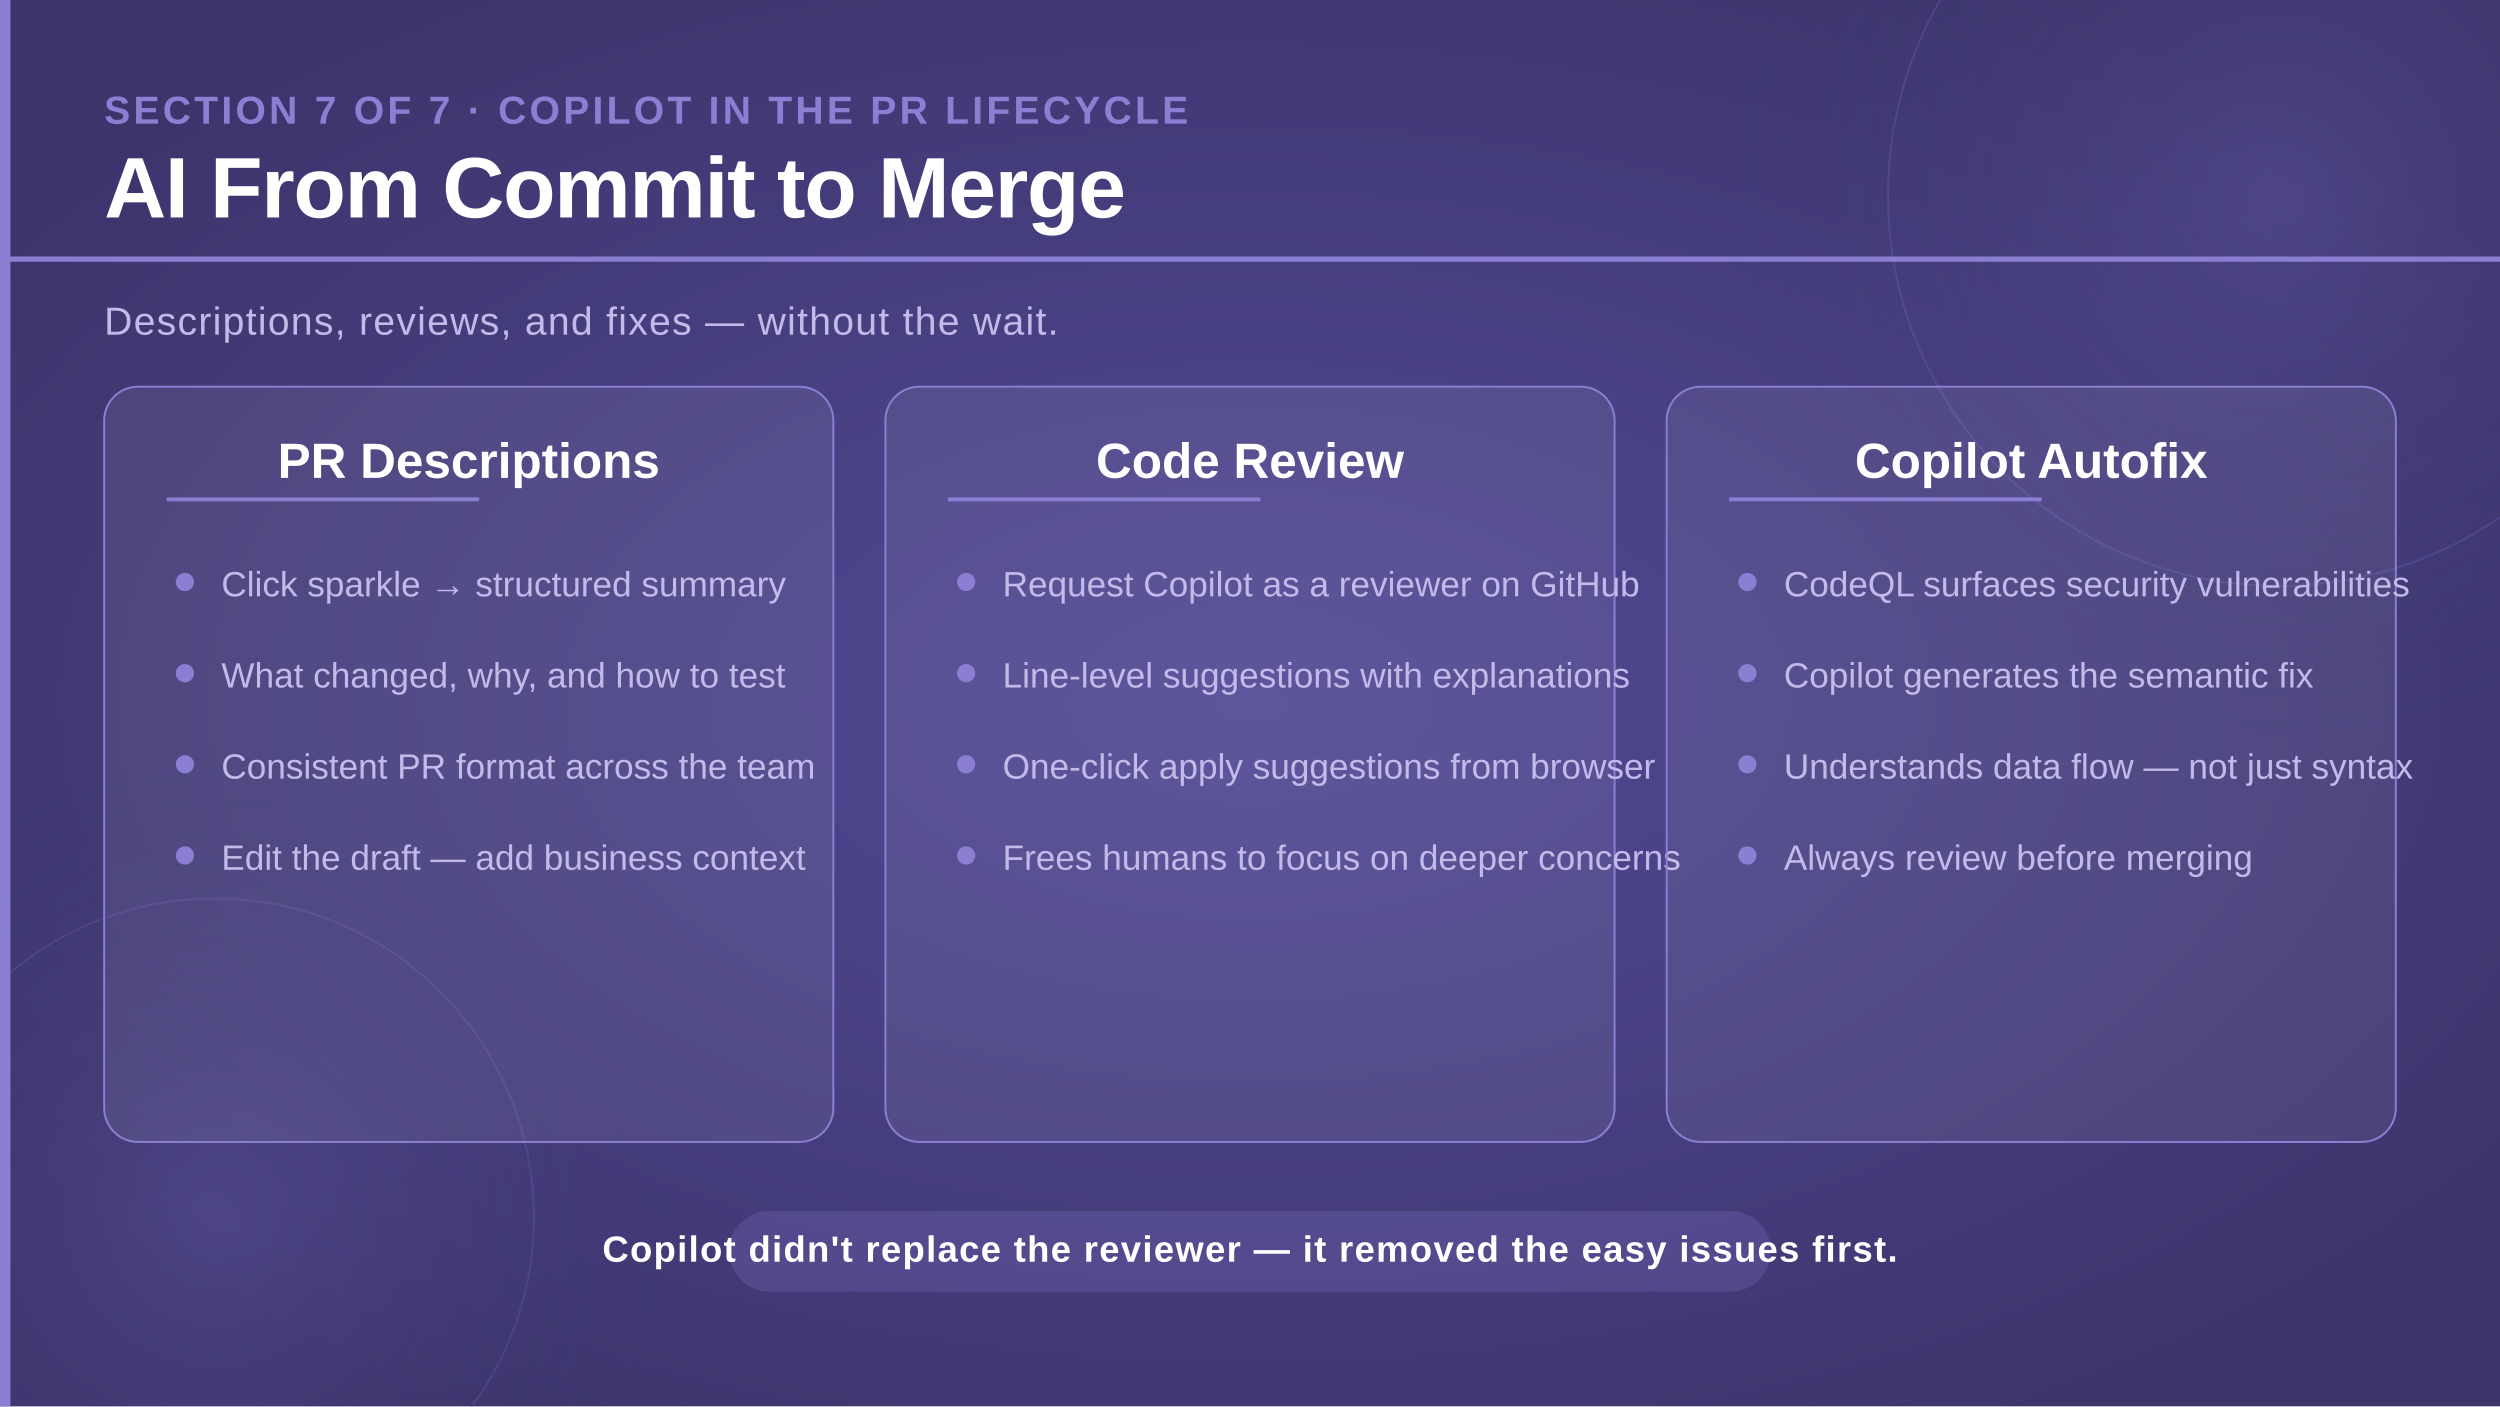
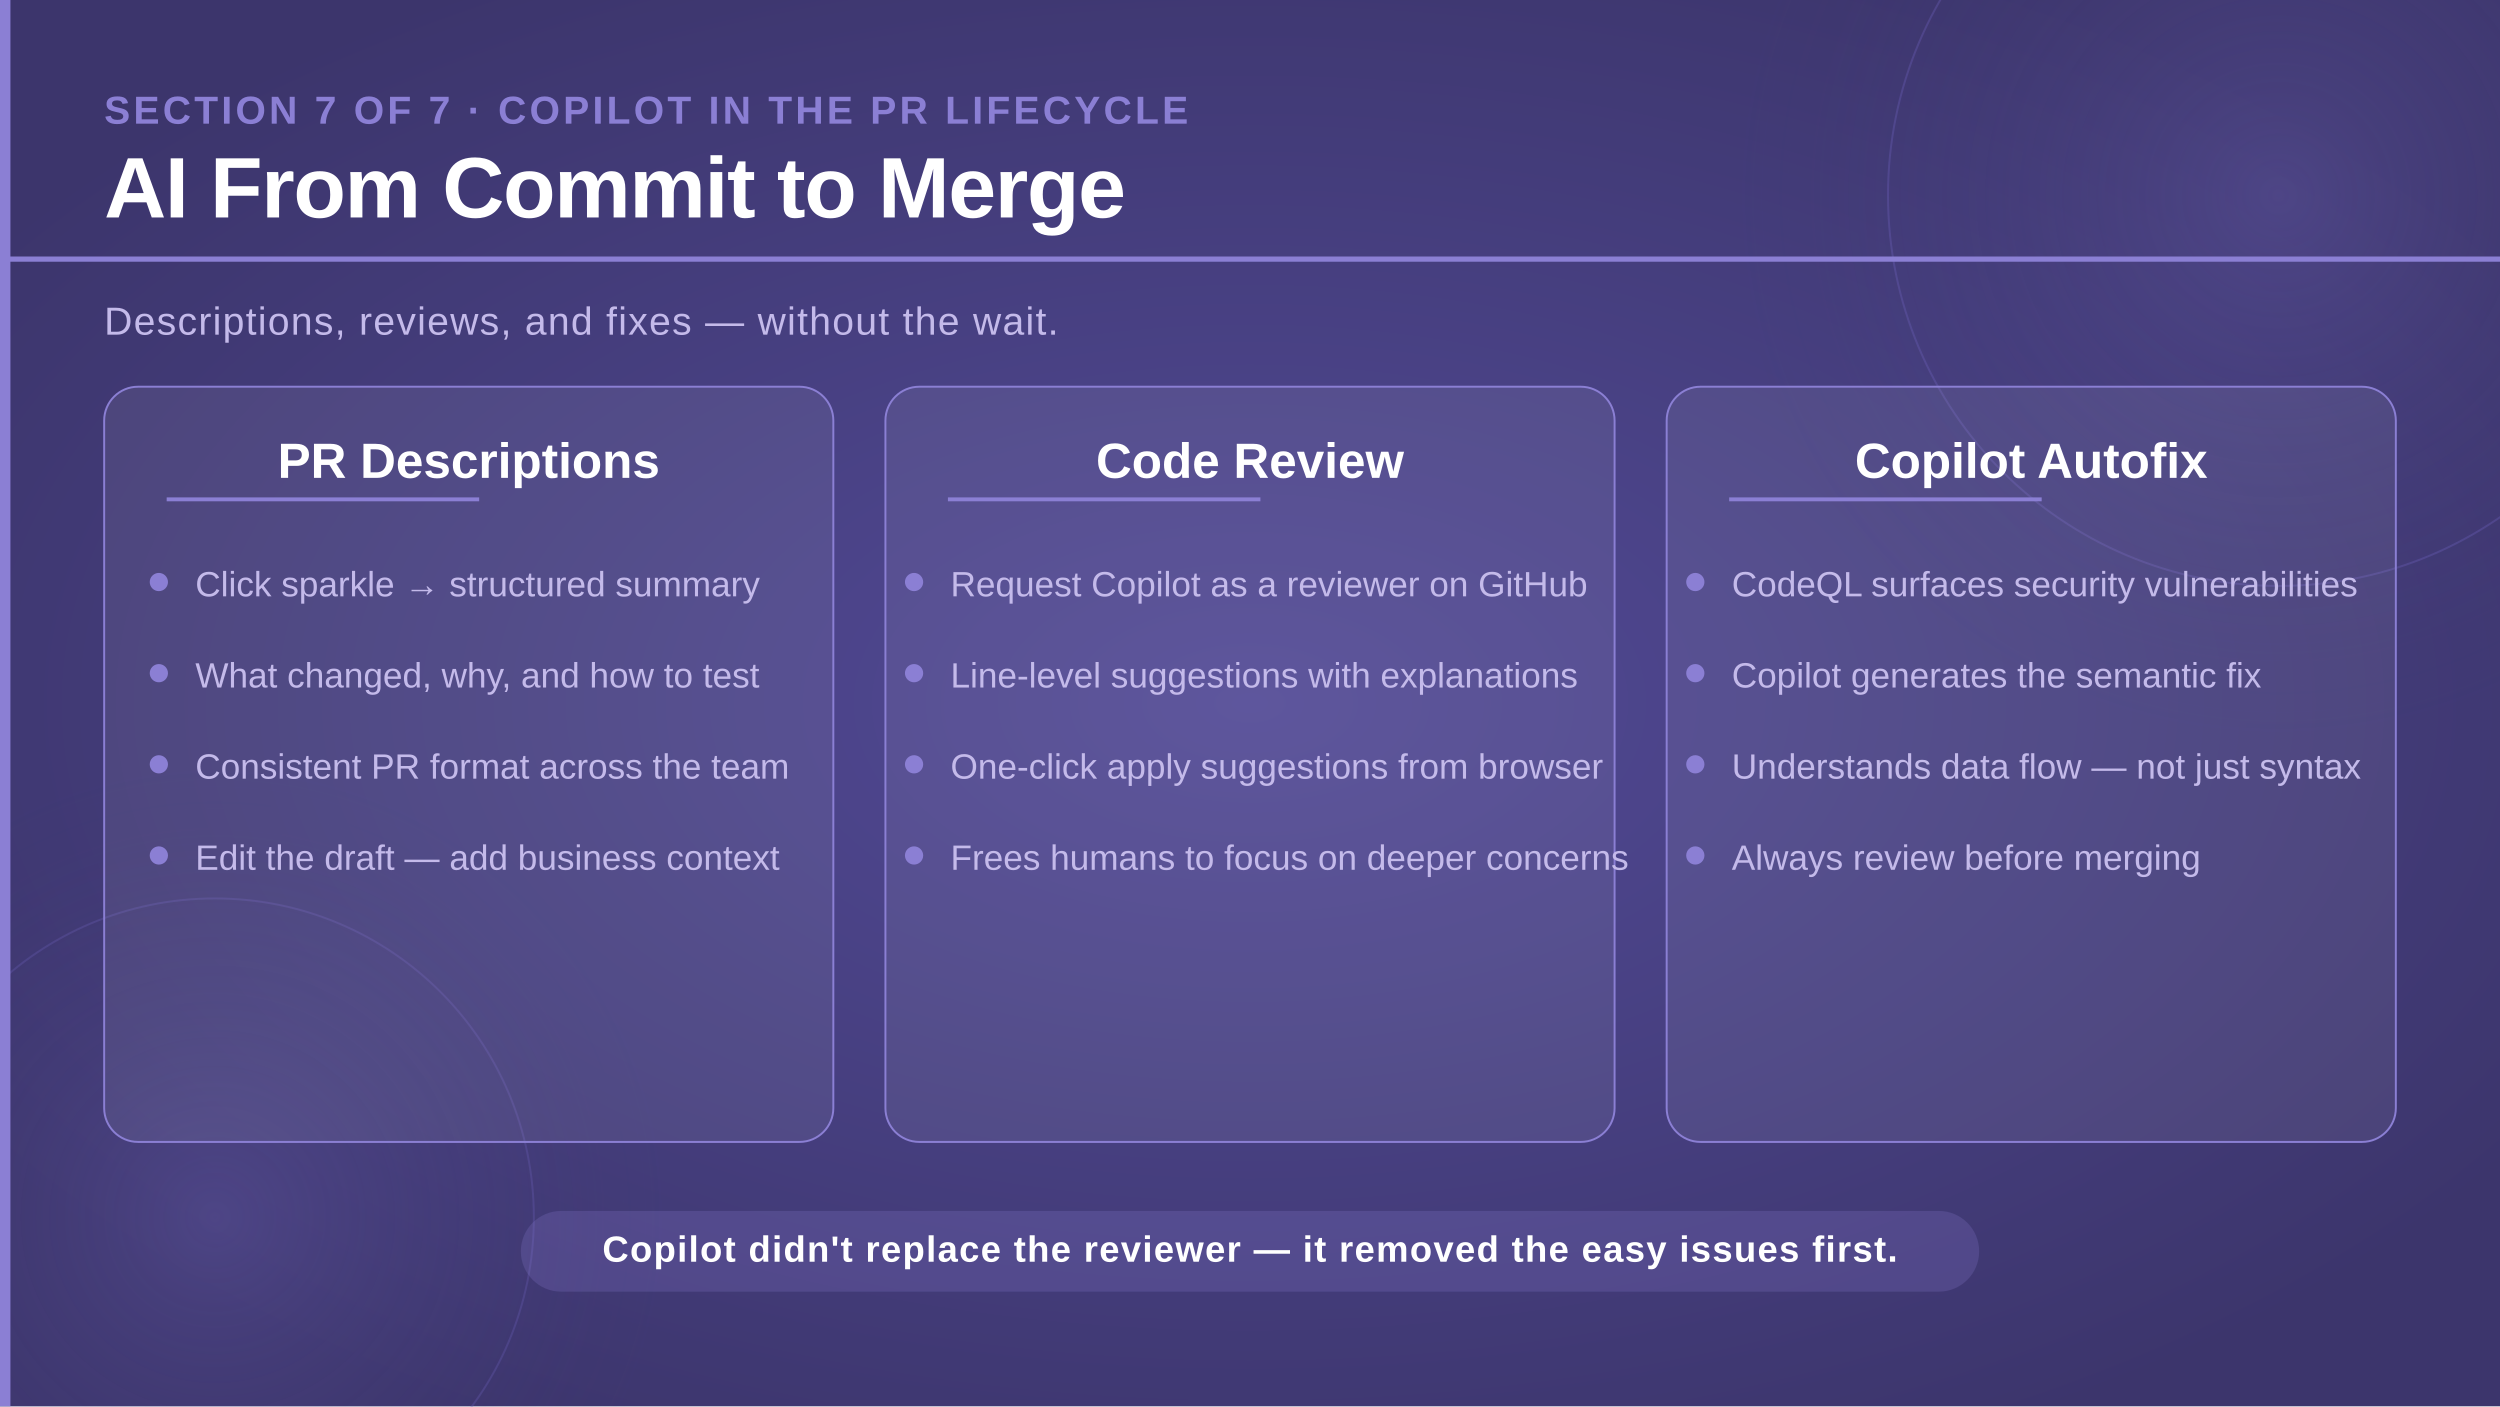
<svg xmlns="http://www.w3.org/2000/svg" viewBox="0 0 1920 1080" width="1920" height="1080">
  <defs>
    <radialGradient id="bgGlow" cx="50%" cy="50%" r="60%">
      <stop offset="0%" stop-color="#524a96" stop-opacity="1" />
      <stop offset="100%" stop-color="#3c356c" stop-opacity="1" />
    </radialGradient>
    <radialGradient id="circleGlow" cx="50%" cy="50%" r="50%">
      <stop offset="0%" stop-color="#7c70c8" stop-opacity="0.25" />
      <stop offset="100%" stop-color="#3c356c" stop-opacity="0" />
    </radialGradient>
  </defs>
  <rect width="1920" height="1080" fill="url(#bgGlow)" />
  <circle cx="1750" cy="150" r="420" fill="url(#circleGlow)" />
  <circle cx="1750" cy="150" r="300" fill="none" stroke="#6a5fb8" stroke-width="1.5" opacity="0.35" />
  <circle cx="165" cy="935" r="350" fill="url(#circleGlow)" />
  <circle cx="165" cy="935" r="245" fill="none" stroke="#6a5fb8" stroke-width="1.5" opacity="0.3" />
  <rect x="0" y="0" width="8" height="1080" fill="#8b7fd4" />
  <text x="80" y="95" font-family="'Segoe UI', 'Helvetica Neue', Arial, sans-serif" font-size="30" font-weight="700" fill="#8b7fd4" letter-spacing="2.5">SECTION 7 OF 7  ·  COPILOT IN THE PR LIFECYCLE</text>
  <text x="80" y="167" font-family="'Segoe UI', 'Helvetica Neue', Arial, sans-serif" font-size="66" font-weight="700" fill="#ffffff" letter-spacing="-1">AI From Commit to Merge</text>
  <rect x="0" y="197" width="1920" height="4" fill="#8b7fd4" />
  <text x="80" y="257" font-family="'Segoe UI', 'Helvetica Neue', Arial, sans-serif" font-size="30" font-weight="300" fill="#c4baea" letter-spacing="1">Descriptions, reviews, and fixes — without the wait.</text>
  <rect x="80" y="297" width="560" height="580" rx="26" fill="#ffffff" fill-opacity="0.07" stroke="#8b7fd4" stroke-width="1.5" />
  <text x="360" y="367" text-anchor="middle" font-family="'Segoe UI', 'Helvetica Neue', Arial, sans-serif" font-size="38" font-weight="700" fill="#ffffff">PR Descriptions</text>
  <rect x="128" y="382" width="240" height="3" fill="#8b7fd4" />
-   <circle cx="142" cy="447" r="7" fill="#8b7fd4" />
-   <text x="170" y="458" font-family="'Segoe UI', 'Helvetica Neue', Arial, sans-serif" font-size="27" font-weight="300" fill="#c4baea">Click sparkle → structured summary</text>
-   <circle cx="142" cy="517" r="7" fill="#8b7fd4" />
-   <text x="170" y="528" font-family="'Segoe UI', 'Helvetica Neue', Arial, sans-serif" font-size="27" font-weight="300" fill="#c4baea">What changed, why, and how to test</text>
-   <circle cx="142" cy="587" r="7" fill="#8b7fd4" />
-   <text x="170" y="598" font-family="'Segoe UI', 'Helvetica Neue', Arial, sans-serif" font-size="27" font-weight="300" fill="#c4baea">Consistent PR format across the team</text>
-   <circle cx="142" cy="657" r="7" fill="#8b7fd4" />
-   <text x="170" y="668" font-family="'Segoe UI', 'Helvetica Neue', Arial, sans-serif" font-size="27" font-weight="300" fill="#c4baea">Edit the draft — add business context</text>
+   <circle cx="122" cy="447" r="7" fill="#8b7fd4" />
+   <text x="150" y="458" font-family="'Segoe UI', 'Helvetica Neue', Arial, sans-serif" font-size="27" font-weight="300" fill="#c4baea">Click sparkle → structured summary</text>
+   <circle cx="122" cy="517" r="7" fill="#8b7fd4" />
+   <text x="150" y="528" font-family="'Segoe UI', 'Helvetica Neue', Arial, sans-serif" font-size="27" font-weight="300" fill="#c4baea">What changed, why, and how to test</text>
+   <circle cx="122" cy="587" r="7" fill="#8b7fd4" />
+   <text x="150" y="598" font-family="'Segoe UI', 'Helvetica Neue', Arial, sans-serif" font-size="27" font-weight="300" fill="#c4baea">Consistent PR format across the team</text>
+   <circle cx="122" cy="657" r="7" fill="#8b7fd4" />
+   <text x="150" y="668" font-family="'Segoe UI', 'Helvetica Neue', Arial, sans-serif" font-size="27" font-weight="300" fill="#c4baea">Edit the draft — add business context</text>
  <rect x="680" y="297" width="560" height="580" rx="26" fill="#ffffff" fill-opacity="0.07" stroke="#8b7fd4" stroke-width="1.5" />
  <text x="960" y="367" text-anchor="middle" font-family="'Segoe UI', 'Helvetica Neue', Arial, sans-serif" font-size="38" font-weight="700" fill="#ffffff">Code Review</text>
  <rect x="728" y="382" width="240" height="3" fill="#8b7fd4" />
-   <circle cx="742" cy="447" r="7" fill="#8b7fd4" />
-   <text x="770" y="458" font-family="'Segoe UI', 'Helvetica Neue', Arial, sans-serif" font-size="27" font-weight="300" fill="#c4baea">Request Copilot as a reviewer on GitHub</text>
-   <circle cx="742" cy="517" r="7" fill="#8b7fd4" />
-   <text x="770" y="528" font-family="'Segoe UI', 'Helvetica Neue', Arial, sans-serif" font-size="27" font-weight="300" fill="#c4baea">Line-level suggestions with explanations</text>
-   <circle cx="742" cy="587" r="7" fill="#8b7fd4" />
-   <text x="770" y="598" font-family="'Segoe UI', 'Helvetica Neue', Arial, sans-serif" font-size="27" font-weight="300" fill="#c4baea">One-click apply suggestions from browser</text>
-   <circle cx="742" cy="657" r="7" fill="#8b7fd4" />
-   <text x="770" y="668" font-family="'Segoe UI', 'Helvetica Neue', Arial, sans-serif" font-size="27" font-weight="300" fill="#c4baea">Frees humans to focus on deeper concerns</text>
+   <circle cx="702" cy="447" r="7" fill="#8b7fd4" />
+   <text x="730" y="458" font-family="'Segoe UI', 'Helvetica Neue', Arial, sans-serif" font-size="27" font-weight="300" fill="#c4baea">Request Copilot as a reviewer on GitHub</text>
+   <circle cx="702" cy="517" r="7" fill="#8b7fd4" />
+   <text x="730" y="528" font-family="'Segoe UI', 'Helvetica Neue', Arial, sans-serif" font-size="27" font-weight="300" fill="#c4baea">Line-level suggestions with explanations</text>
+   <circle cx="702" cy="587" r="7" fill="#8b7fd4" />
+   <text x="730" y="598" font-family="'Segoe UI', 'Helvetica Neue', Arial, sans-serif" font-size="27" font-weight="300" fill="#c4baea">One-click apply suggestions from browser</text>
+   <circle cx="702" cy="657" r="7" fill="#8b7fd4" />
+   <text x="730" y="668" font-family="'Segoe UI', 'Helvetica Neue', Arial, sans-serif" font-size="27" font-weight="300" fill="#c4baea">Frees humans to focus on deeper concerns</text>
  <rect x="1280" y="297" width="560" height="580" rx="26" fill="#ffffff" fill-opacity="0.07" stroke="#8b7fd4" stroke-width="1.5" />
  <text x="1560" y="367" text-anchor="middle" font-family="'Segoe UI', 'Helvetica Neue', Arial, sans-serif" font-size="38" font-weight="700" fill="#ffffff">Copilot Autofix</text>
  <rect x="1328" y="382" width="240" height="3" fill="#8b7fd4" />
-   <circle cx="1342" cy="447" r="7" fill="#8b7fd4" />
-   <text x="1370" y="458" font-family="'Segoe UI', 'Helvetica Neue', Arial, sans-serif" font-size="27" font-weight="300" fill="#c4baea">CodeQL surfaces security vulnerabilities</text>
-   <circle cx="1342" cy="517" r="7" fill="#8b7fd4" />
-   <text x="1370" y="528" font-family="'Segoe UI', 'Helvetica Neue', Arial, sans-serif" font-size="27" font-weight="300" fill="#c4baea">Copilot generates the semantic fix</text>
-   <circle cx="1342" cy="587" r="7" fill="#8b7fd4" />
-   <text x="1370" y="598" font-family="'Segoe UI', 'Helvetica Neue', Arial, sans-serif" font-size="27" font-weight="300" fill="#c4baea">Understands data flow — not just syntax</text>
-   <circle cx="1342" cy="657" r="7" fill="#8b7fd4" />
-   <text x="1370" y="668" font-family="'Segoe UI', 'Helvetica Neue', Arial, sans-serif" font-size="27" font-weight="300" fill="#c4baea">Always review before merging</text>
-   <rect x="560" y="930" width="800" height="62" rx="31" fill="#8b7fd4" opacity="0.22" />
+   <circle cx="1302" cy="447" r="7" fill="#8b7fd4" />
+   <text x="1330" y="458" font-family="'Segoe UI', 'Helvetica Neue', Arial, sans-serif" font-size="27" font-weight="300" fill="#c4baea">CodeQL surfaces security vulnerabilities</text>
+   <circle cx="1302" cy="517" r="7" fill="#8b7fd4" />
+   <text x="1330" y="528" font-family="'Segoe UI', 'Helvetica Neue', Arial, sans-serif" font-size="27" font-weight="300" fill="#c4baea">Copilot generates the semantic fix</text>
+   <circle cx="1302" cy="587" r="7" fill="#8b7fd4" />
+   <text x="1330" y="598" font-family="'Segoe UI', 'Helvetica Neue', Arial, sans-serif" font-size="27" font-weight="300" fill="#c4baea">Understands data flow — not just syntax</text>
+   <circle cx="1302" cy="657" r="7" fill="#8b7fd4" />
+   <text x="1330" y="668" font-family="'Segoe UI', 'Helvetica Neue', Arial, sans-serif" font-size="27" font-weight="300" fill="#c4baea">Always review before merging</text>
+   <rect x="400" y="930" width="1120" height="62" rx="31" fill="#8b7fd4" opacity="0.22" />
  <text x="960" y="969" text-anchor="middle" font-family="'Segoe UI', 'Helvetica Neue', Arial, sans-serif" font-size="28" font-weight="600" fill="#ffffff" letter-spacing="1">Copilot didn't replace the reviewer — it removed the easy issues first.</text>
</svg>
